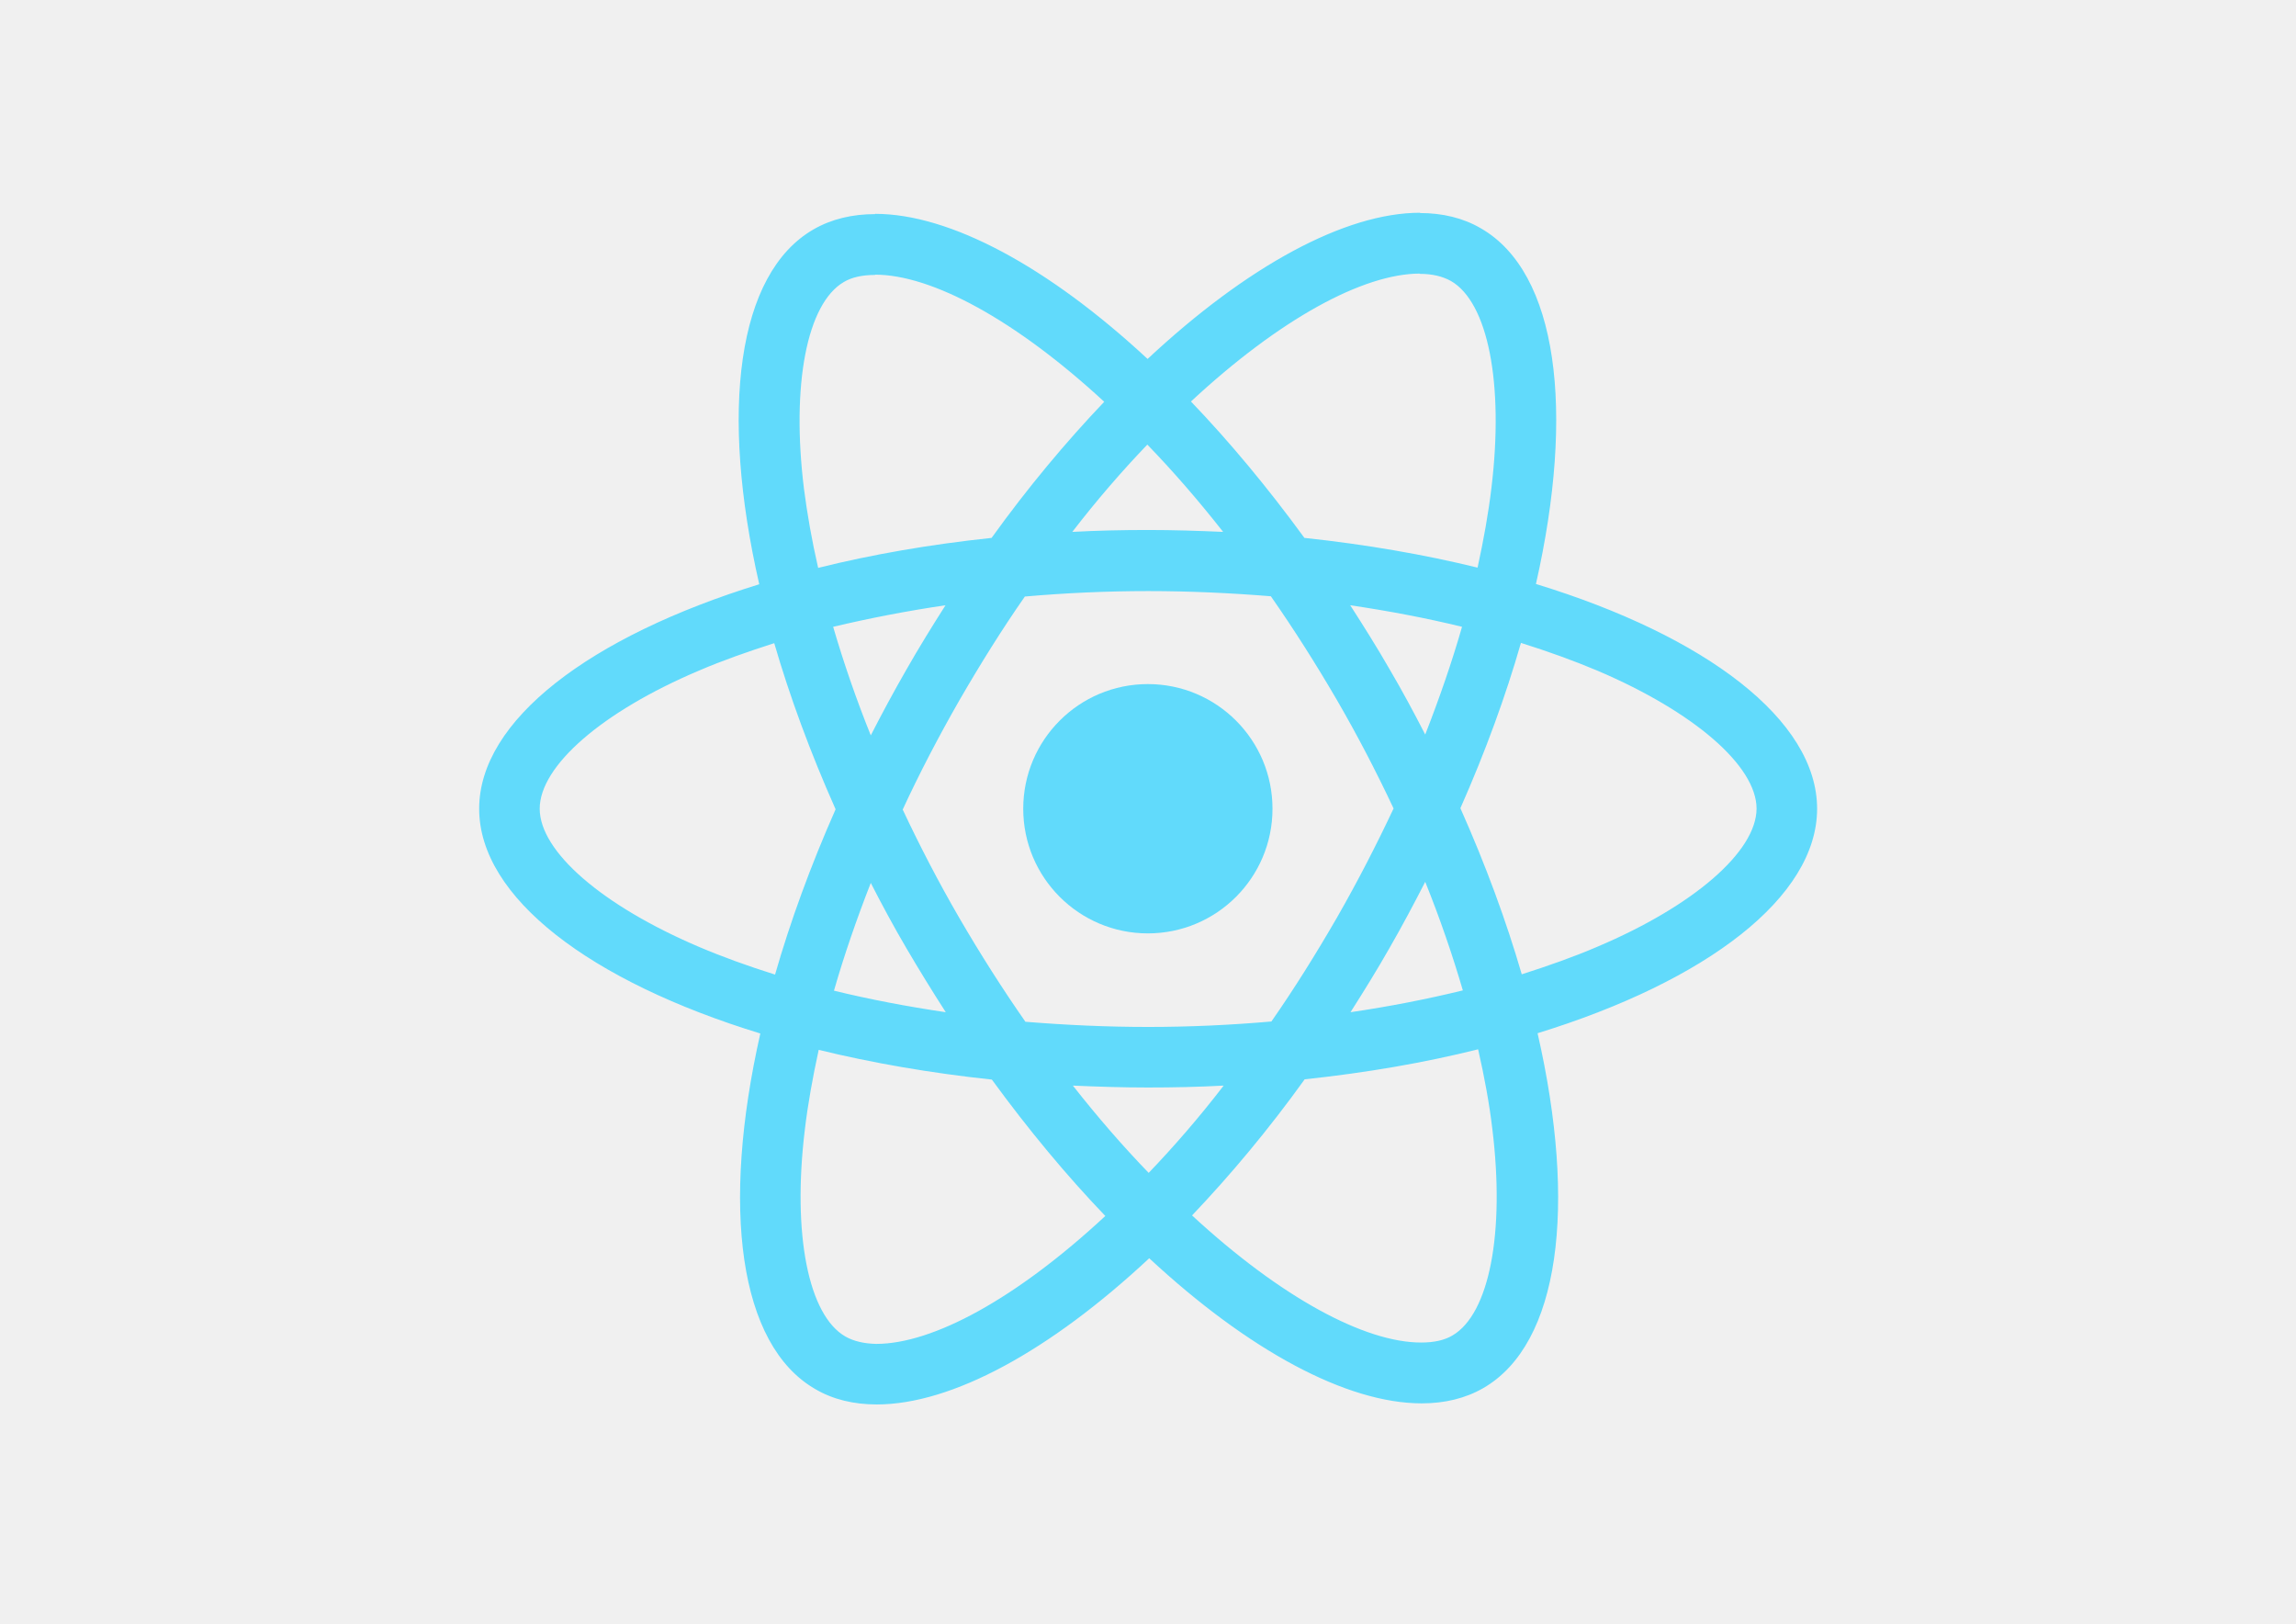
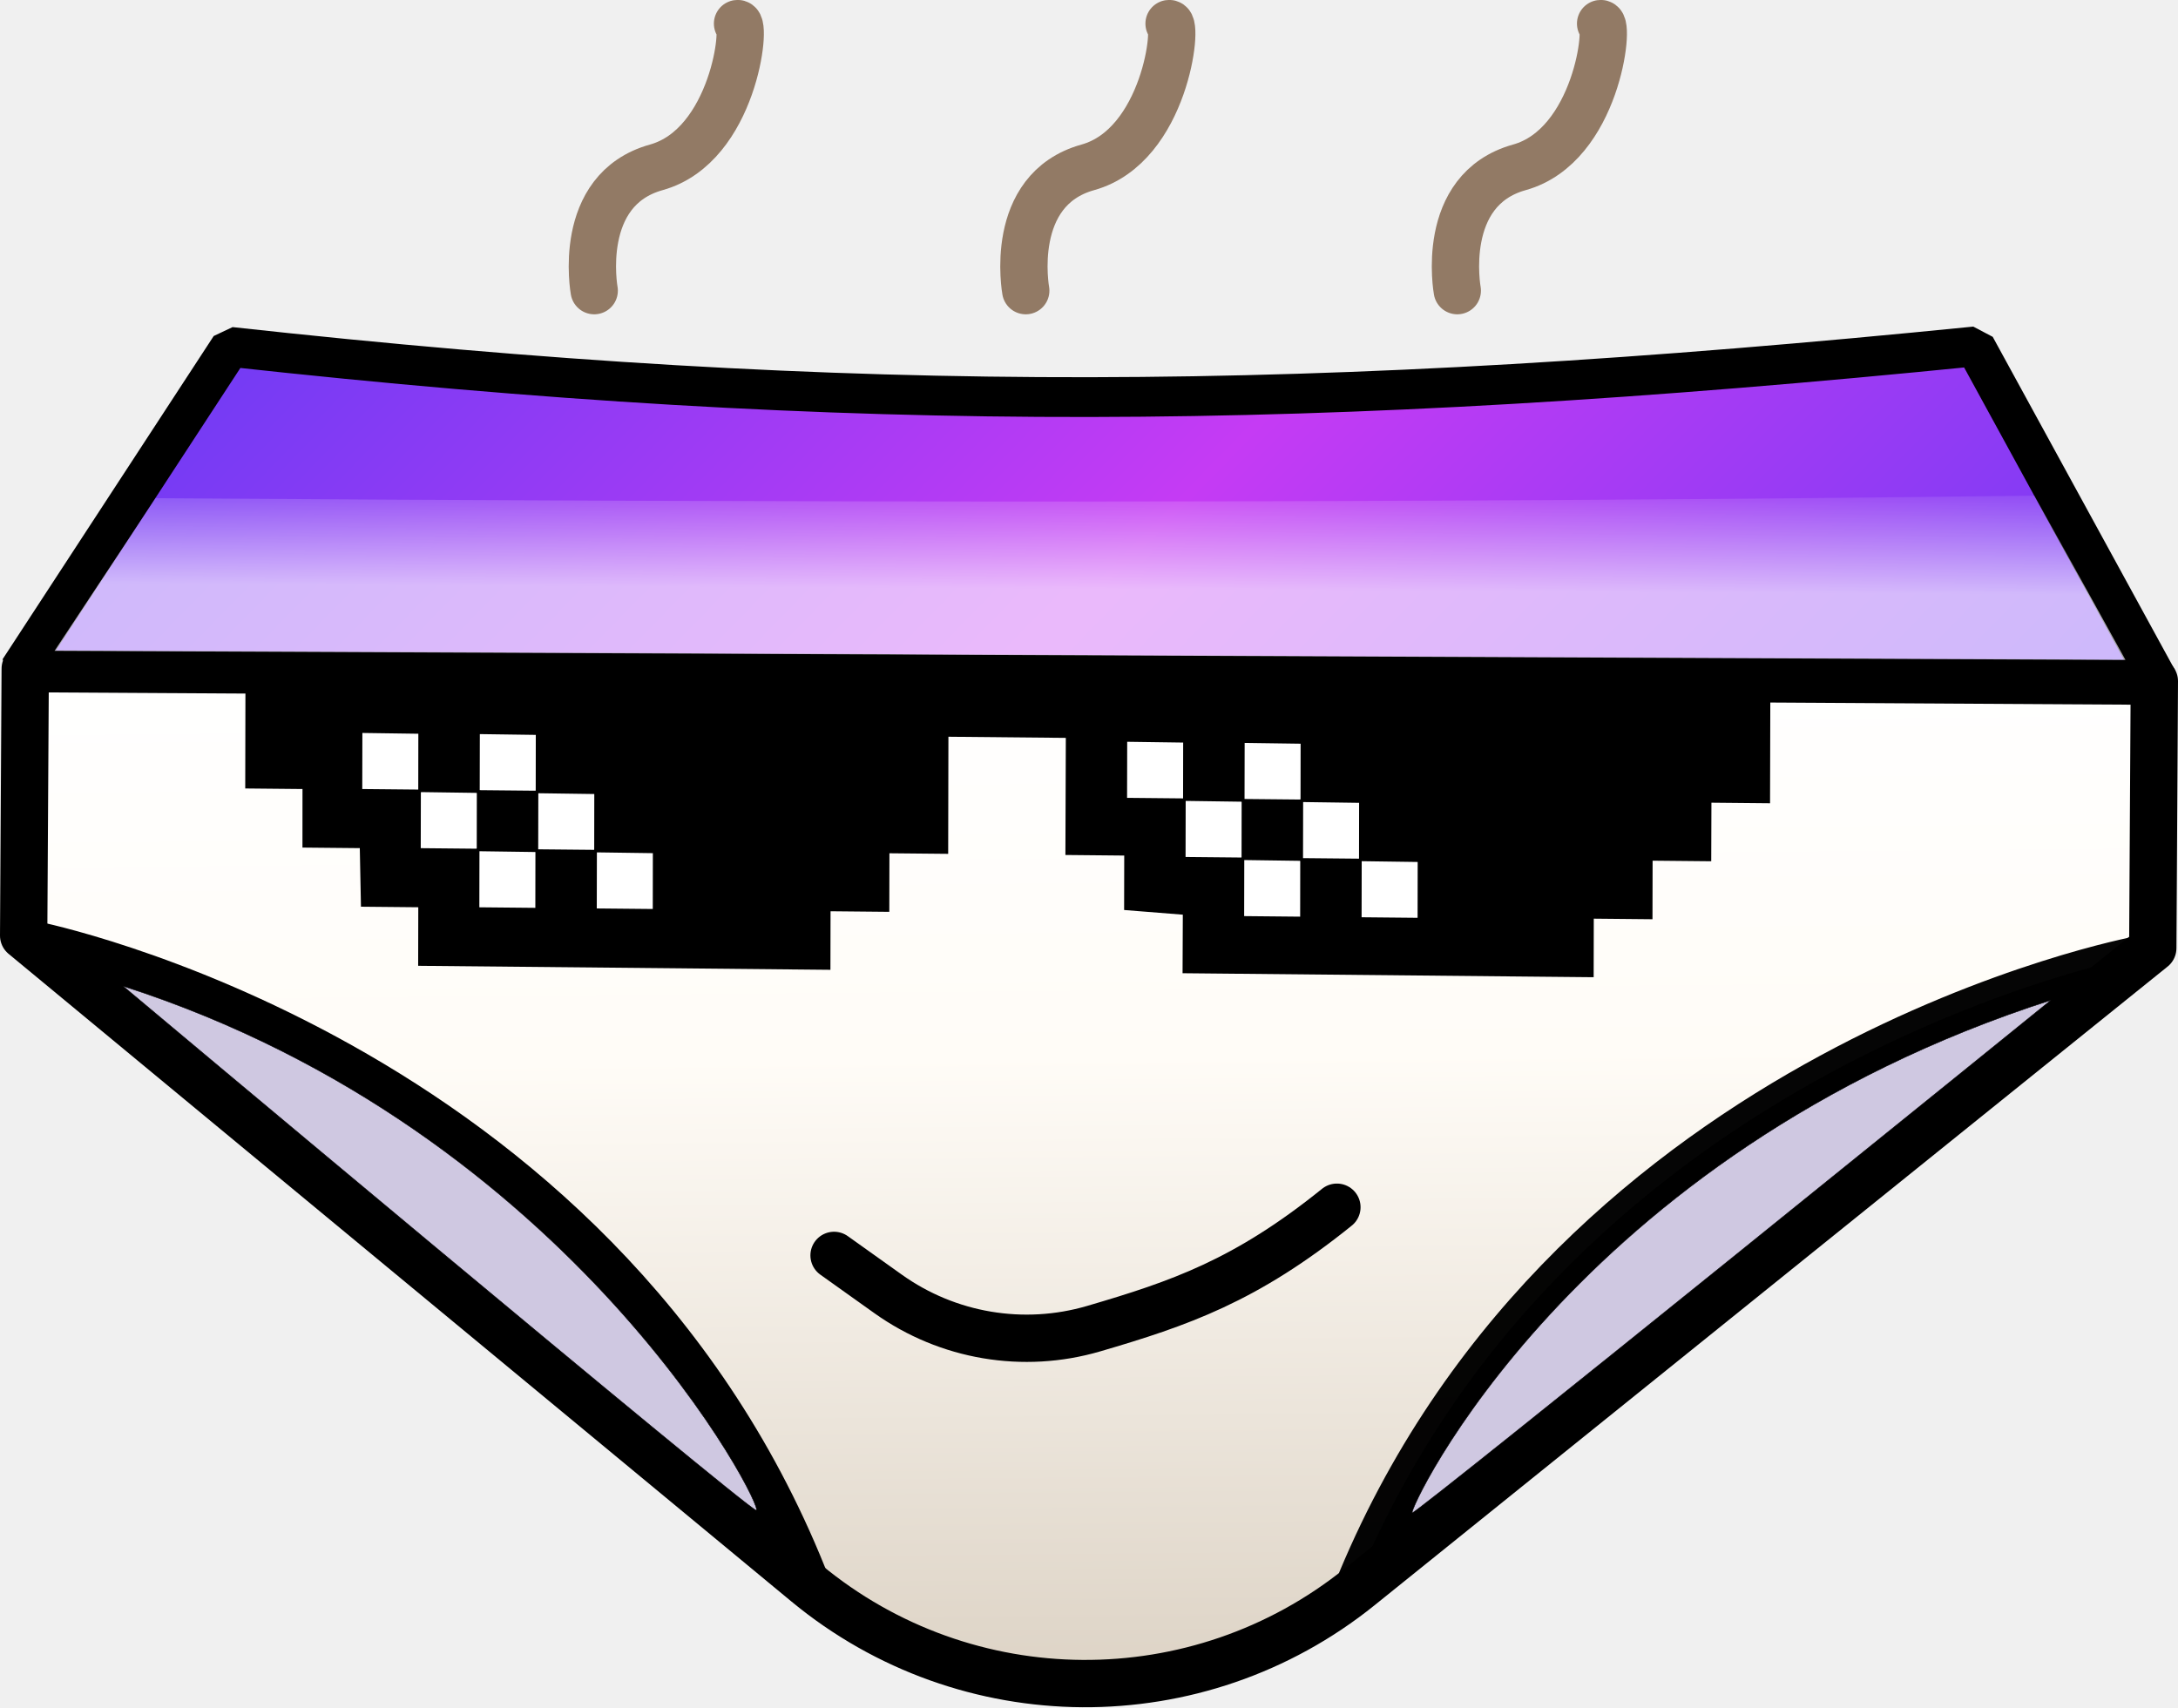
- <svg xmlns="http://www.w3.org/2000/svg" viewBox="0 0 841.9 595.3">
-   <g fill="#61DAFB">
-     <path d="M666.3 296.5c0-32.5-40.7-63.3-103.1-82.4 14.4-63.6 8-114.2-20.2-130.4-6.5-3.8-14.1-5.6-22.4-5.6v22.3c4.6 0 8.3.9 11.4 2.6 13.6 7.8 19.5 37.5 14.9 75.7-1.1 9.4-2.9 19.3-5.1 29.4-19.6-4.8-41-8.5-63.5-10.9-13.5-18.5-27.5-35.3-41.6-50 32.6-30.3 63.2-46.9 84-46.9V78c-27.5 0-63.5 19.6-99.9 53.6-36.4-33.8-72.4-53.2-99.9-53.2v22.3c20.7 0 51.4 16.5 84 46.6-14 14.7-28 31.4-41.3 49.9-22.6 2.4-44 6.1-63.6 11-2.3-10-4-19.7-5.2-29-4.7-38.2 1.1-67.9 14.6-75.8 3-1.8 6.9-2.6 11.5-2.6V78.5c-8.4 0-16 1.8-22.6 5.6-28.1 16.2-34.4 66.7-19.9 130.1-62.2 19.2-102.7 49.9-102.7 82.3 0 32.5 40.7 63.3 103.1 82.4-14.4 63.6-8 114.2 20.2 130.4 6.5 3.8 14.1 5.6 22.5 5.6 27.5 0 63.5-19.6 99.9-53.6 36.4 33.8 72.4 53.2 99.9 53.2 8.4 0 16-1.8 22.6-5.6 28.1-16.2 34.4-66.7 19.9-130.1 62-19.1 102.5-49.9 102.5-82.3zm-130.2-66.7c-3.7 12.9-8.3 26.2-13.5 39.5-4.1-8-8.4-16-13.1-24-4.6-8-9.5-15.8-14.4-23.4 14.2 2.1 27.9 4.7 41 7.9zm-45.8 106.5c-7.8 13.5-15.8 26.3-24.1 38.2-14.9 1.3-30 2-45.2 2-15.1 0-30.2-.7-45-1.9-8.3-11.9-16.4-24.6-24.2-38-7.6-13.1-14.5-26.4-20.8-39.8 6.2-13.4 13.2-26.8 20.7-39.9 7.8-13.5 15.8-26.3 24.1-38.2 14.9-1.3 30-2 45.2-2 15.1 0 30.2.7 45 1.9 8.3 11.9 16.4 24.6 24.2 38 7.6 13.1 14.5 26.4 20.8 39.8-6.3 13.4-13.2 26.8-20.7 39.9zm32.3-13c5.4 13.4 10 26.8 13.8 39.8-13.1 3.2-26.9 5.9-41.2 8 4.9-7.7 9.8-15.6 14.4-23.7 4.6-8 8.9-16.1 13-24.1zM421.2 430c-9.3-9.6-18.6-20.3-27.8-32 9 .4 18.2.7 27.5.7 9.4 0 18.7-.2 27.8-.7-9 11.7-18.3 22.4-27.5 32zm-74.4-58.9c-14.2-2.1-27.9-4.7-41-7.9 3.7-12.9 8.3-26.2 13.5-39.5 4.1 8 8.4 16 13.1 24 4.7 8 9.5 15.8 14.4 23.4zM420.7 163c9.3 9.6 18.6 20.3 27.8 32-9-.4-18.2-.7-27.5-.7-9.4 0-18.7.2-27.8.7 9-11.7 18.3-22.4 27.5-32zm-74 58.9c-4.9 7.7-9.8 15.6-14.4 23.7-4.6 8-8.9 16-13 24-5.4-13.4-10-26.8-13.8-39.8 13.1-3.1 26.9-5.8 41.2-7.9zm-90.5 125.2c-35.4-15.1-58.3-34.9-58.3-50.6 0-15.7 22.9-35.6 58.3-50.6 8.6-3.7 18-7 27.7-10.1 5.7 19.6 13.2 40 22.5 60.9-9.2 20.8-16.6 41.1-22.2 60.6-9.9-3.1-19.3-6.5-28-10.2zM310 490c-13.6-7.8-19.5-37.5-14.9-75.7 1.1-9.4 2.9-19.3 5.1-29.4 19.6 4.8 41 8.5 63.5 10.9 13.5 18.5 27.5 35.3 41.6 50-32.6 30.3-63.2 46.9-84 46.9-4.5-.1-8.3-1-11.3-2.7zm237.2-76.2c4.7 38.2-1.1 67.9-14.6 75.8-3 1.8-6.9 2.6-11.5 2.6-20.7 0-51.4-16.5-84-46.6 14-14.7 28-31.4 41.3-49.9 22.6-2.4 44-6.1 63.6-11 2.3 10.1 4.1 19.8 5.2 29.1zm38.5-66.7c-8.6 3.7-18 7-27.7 10.1-5.7-19.6-13.2-40-22.5-60.9 9.2-20.8 16.6-41.1 22.2-60.6 9.9 3.1 19.3 6.5 28.1 10.2 35.4 15.1 58.3 34.9 58.3 50.6-.1 15.7-23 35.6-58.4 50.6zM320.8 78.4z" />
-     <circle cx="420.9" cy="296.5" r="45.7" />
-     <path d="M520.5 78.1z" />
+ <svg xmlns="http://www.w3.org/2000/svg" xmlns:xlink="http://www.w3.org/1999/xlink" version="1.1" width="3980.927" height="3121.113" viewBox="0 0 3980.927 3121.113" xml:space="preserve" id="svg1535">
+   <defs id="defs1421">
+     <linearGradient id="linearGradient7278">
+       <stop style="stop-color:#ffffff;stop-opacity:0.643;" offset="0" id="stop7274" />
+       <stop style="stop-color:#ffffff;stop-opacity:0.643;" offset="0.39" id="stop7282" />
+       <stop style="stop-color:#ffffff;stop-opacity:0.325;" offset="0.688" id="stop7284" />
+       <stop style="stop-color:#ffffff;stop-opacity:0;" offset="1" id="stop7276" />
+     </linearGradient>
+     <linearGradient id="SVGID_174_1" gradientUnits="userSpaceOnUse" gradientTransform="matrix(3.109238,-2.994423,2.994423,3.109238,48.31316,3274.681)" x1="0" y1="50" x2="1042" y2="50" spreadMethod="pad">
+       <stop offset="0%" style="stop-color:#6C3BF4;stop-opacity: 1" id="stop1457" />
+       <stop offset="50%" style="stop-color:#C53BF4;stop-opacity: 1" id="stop1459" />
+       <stop offset="100%" style="stop-color:#6C3BF4;stop-opacity: 1" id="stop1461" />
+     </linearGradient>
+     <linearGradient id="SVGID_1280_0" gradientUnits="userSpaceOnUse" gradientTransform="matrix(3.733483,0.02196153,-0.02196153,3.733483,101.2572,2121.906)" x1="513.502" y1="-7.499" x2="521.171" y2="501.439">
+       <stop offset="0%" style="stop-color:#FFFFFF;stop-opacity: 1" id="stop1429" />
+       <stop offset="38.234%" style="stop-color:#FFFCF7;stop-opacity: 1" id="stop1431" />
+       <stop offset="100%" style="stop-color:#DCD2C4;stop-opacity: 1" id="stop1433" />
+     </linearGradient>
+     <linearGradient xlink:href="#SVGID_174_1" id="linearGradient1412" x1="50.906" y1="1885.448" x2="3658.644" y2="1885.448" gradientUnits="userSpaceOnUse" gradientTransform="matrix(0.6194359,0.6036253,-0.6036253,0.6194359,2050.866,-313.2708)" />
+     <linearGradient xlink:href="#linearGradient7278" id="linearGradient7280" x1="322.983" y1="2766.252" x2="290.975" y2="2366.031" gradientUnits="userSpaceOnUse" gradientTransform="matrix(0.8617568,0.07375247,-0.07375247,0.8617568,2064.278,-295.2154)" />
+   </defs>
+   <path style="font-variation-settings:normal;display:none;opacity:1;vector-effect:none;fill:none;fill-opacity:1;stroke:#ffffff;stroke-width:250;stroke-linecap:round;stroke-linejoin:round;stroke-miterlimit:4;stroke-dasharray:none;stroke-dashoffset:0;stroke-opacity:0.34;-inkscape-stroke:none;stop-color:#000000;stop-opacity:1" d="m 413.409,1644.405 c 0,0 -158.037,-380.28 74.786,-822.643 186.964,-355.232 -287.925,-418.8 -224.357,-774.032 63.568,-355.232 48.611,-284.186 48.611,-284.186" id="path8115-7" />
+   <path style="font-variation-settings:normal;display:none;fill:none;fill-opacity:1;stroke:#ffffff;stroke-width:250;stroke-linecap:round;stroke-linejoin:round;stroke-miterlimit:4;stroke-dasharray:none;stroke-dashoffset:0;stroke-opacity:0.34;stop-color:#000000" d="m 1153.158,1038.185 c 0,0 -209.4,-302.882 14.957,-538.457 C 1392.472,264.153 891.408,264.153 925.061,-5.076 958.715,-274.304 958.715,-274.304 958.715,-274.304" id="path8117-5" />
+   <path style="font-variation-settings:normal;display:none;fill:none;fill-opacity:1;stroke:#ffffff;stroke-width:250;stroke-linecap:round;stroke-linejoin:round;stroke-miterlimit:4;stroke-dasharray:none;stroke-dashoffset:0;stroke-opacity:0.34;stop-color:#000000" d="m 1758.922,581.992 c 0,0 -134.614,-314.1 14.957,-534.718 149.571,-220.618 33.654,-332.796 33.654,-332.796" id="path8244-7" />
+   <path style="display:none;fill:none;stroke:#ffffff;stroke-width:500;stroke-linecap:round;stroke-linejoin:round;stroke-dasharray:none;stroke-opacity:1" d="M 116.72,2288.034 C 1099.262,1422.841 1927.932,579.088 2739.665,-306.199 c 370.613,200.251 923.588,357.395 1181.576,634.851 L 3701.015,2360.602 c 0,0 -45.42,907.968 -927.371,940.803 C 1891.695,3334.241 708.761,3484.623 708.761,3484.623 379.572,3219.716 271.786,2655.448 116.72,2288.034 Z" id="path991" />
+   <g id="g1385" transform="translate(-55.13716,-899.4736)">
+     <path style="display:inline;fill:url(#SVGID_1280_0);fill-rule:nonzero;stroke:#000000;stroke-width:86.491;stroke-linecap:round;stroke-linejoin:round;stroke-miterlimit:4;stroke-dasharray:none;stroke-dashoffset:0" d="m 101.254,2121.913 -2.871,488.1 744.825,616.358 685.822,567.532 v 0 c 292.706,242.22 715.547,245.005 1011.419,6.662 l 1449.499,-1167.661 2.871,-488.1 z" stroke-linecap="round" id="path1436" />
+     <path style="display:inline;fill:#000000;fill-opacity:1;fill-rule:nonzero;stroke:#000000;stroke-width:72.731;stroke-linecap:round;stroke-linejoin:round;stroke-miterlimit:4;stroke-dasharray:none;stroke-dashoffset:0;stroke-opacity:1" d="M 1484.485,3748.412 118.525,2620.113 c 0,0 1027.765,205.761 1410.922,1158.564" stroke-linecap="round" id="path1442-9-2" />
+     <path style="display:inline;fill:#000000;fill-opacity:1;fill-rule:nonzero;stroke:#000000;stroke-width:72.731;stroke-linecap:round;stroke-linejoin:round;stroke-miterlimit:4;stroke-dasharray:none;stroke-dashoffset:0;stroke-opacity:0.977" d="m 2582.624,3756.735 1381.314,-1109.449 c 0,0 -1030.491,191.639 -1426.687,1139.094" stroke-linecap="round" id="path1442-9-2-8" />
+     <path style="fill:#cfc8e1;fill-opacity:1;stroke:#000000;stroke-width:0.865px;stroke-linecap:butt;stroke-linejoin:miter;stroke-opacity:1" d="m 279.893,2702.215 c 0,0 1136.561,952.998 1157.212,958.352 20.651,5.354 -329.649,-692.186 -1157.212,-958.352 z" id="path4640" />
+     <path style="display:inline;fill:#cfc8e1;fill-opacity:1;stroke:#000000;stroke-width:0.865px;stroke-linecap:butt;stroke-linejoin:miter;stroke-opacity:1" d="m 3803.916,2727.96 c 0,0 -1157.404,937.427 -1167.495,937.427 -10.091,0 292.63,-655.896 1167.495,-937.427 z" id="path5263" />
+     <path style="fill:#ffffff;fill-opacity:0;fill-rule:nonzero;stroke:#000000;stroke-width:86.491;stroke-linecap:round;stroke-linejoin:miter;stroke-miterlimit:4;stroke-dasharray:none;stroke-dashoffset:0" d="m 1579.64,3194.638 77.017,54.92 21.852,15.582 v 0 c 108.882,77.642 247.303,101.024 375.6,63.448 157.363,-46.09 278.063,-87.625 444.61,-222.031" stroke-linecap="round" id="path1445" />
+     <path style="display:inline;fill:url(#linearGradient1412);fill-opacity:1;fill-rule:nonzero;stroke:#000000;stroke-width:72.732;stroke-linecap:butt;stroke-linejoin:bevel;stroke-miterlimit:4;stroke-dasharray:none;stroke-dashoffset:0" d="m 476.228,1533.659 c 1141.824,125.365 1985.951,119.767 3189.285,-0.907 l 333.144,609.285 -3908.384,-17.327 z" id="path1464" />
+     <g id="g1124" transform="matrix(0.6734529,0.6562635,-0.6512521,0.6683102,1895.728,-650.2735)">
+       <path style="fill:#000000;fill-rule:nonzero;stroke:#000000;stroke-width:0;stroke-linecap:butt;stroke-linejoin:miter;stroke-miterlimit:4;stroke-dasharray:none;stroke-dashoffset:0" d="m 1002.91,3174.39 2142.872,-2063.742 156.645,162.805 -82.381,79.339 79.167,82.433 -82.381,79.339 79.282,82.322 -82.493,79.447 79.283,82.323 -577.705,556.372 -79.098,-82.5 -88.059,73.673 -73.719,-76.546 -82.668,79.615 -158.314,-164.887 -164.989,158.897 158.565,164.645 -82.562,79.514 79.283,82.322 -82.573,79.524 79.282,82.323 -579.355,557.961 -79.282,-82.323 -80.552,77.578 -81.086,-80.586 -80.578,77.603 -79.397,-82.212 -80.463,77.492 z" stroke-linecap="round" id="path1493" />
+       <path style="fill:#ffffff;fill-rule:nonzero;stroke:#000000;stroke-width:5.32;stroke-linecap:butt;stroke-linejoin:miter;stroke-miterlimit:4;stroke-dasharray:none;stroke-dashoffset:0" d="m 2481.944,2068.903 82.828,-79.085 79.324,82.283 -82.527,79.479 z" stroke-linecap="round" id="path1496" />
+       <path style="fill:#ffffff;fill-rule:nonzero;stroke:#000000;stroke-width:5.32;stroke-linecap:butt;stroke-linejoin:miter;stroke-miterlimit:4;stroke-dasharray:none;stroke-dashoffset:0" d="m 2643.758,2071.777 82.828,-79.085 79.324,82.283 -82.527,79.48 z" stroke-linecap="round" id="path1499" />
+       <path style="fill:#ffffff;fill-rule:nonzero;stroke:#000000;stroke-width:5.32;stroke-linecap:butt;stroke-linejoin:miter;stroke-miterlimit:4;stroke-dasharray:none;stroke-dashoffset:0" d="m 2485.35,1906.911 82.828,-79.085 79.324,82.283 -82.527,79.48 z" stroke-linecap="round" id="path1502" />
+       <path style="fill:#ffffff;fill-rule:nonzero;stroke:#000000;stroke-width:5.32;stroke-linecap:butt;stroke-linejoin:miter;stroke-miterlimit:4;stroke-dasharray:none;stroke-dashoffset:0" d="m 1405.273,3102.053 82.827,-79.085 79.324,82.283 -82.527,79.48 z" stroke-linecap="round" id="path1505" />
+       <path style="fill:#ffffff;fill-rule:nonzero;stroke:#000000;stroke-width:5.32;stroke-linecap:butt;stroke-linejoin:miter;stroke-miterlimit:4;stroke-dasharray:none;stroke-dashoffset:0" d="m 2320.284,2065.882 82.828,-79.085 79.324,82.283 -82.527,79.48 z" stroke-linecap="round" id="path1508" />
+       <path style="fill:#ffffff;fill-rule:nonzero;stroke:#000000;stroke-width:5.32;stroke-linecap:butt;stroke-linejoin:miter;stroke-miterlimit:4;stroke-dasharray:none;stroke-dashoffset:0" d="m 1567.086,3104.926 82.828,-79.085 79.324,82.283 -82.527,79.48 z" stroke-linecap="round" id="path1511" />
+       <path style="fill:#ffffff;fill-rule:nonzero;stroke:#000000;stroke-width:5.32;stroke-linecap:butt;stroke-linejoin:miter;stroke-miterlimit:4;stroke-dasharray:none;stroke-dashoffset:0" d="m 2647.01,1909.932 82.828,-79.085 79.324,82.283 -82.527,79.48 z" stroke-linecap="round" id="path1514" />
+       <path style="fill:#ffffff;fill-rule:nonzero;stroke:#000000;stroke-width:5.32;stroke-linecap:butt;stroke-linejoin:miter;stroke-miterlimit:4;stroke-dasharray:none;stroke-dashoffset:0" d="m 1408.679,2940.061 82.828,-79.085 79.324,82.283 -82.527,79.479 z" stroke-linecap="round" id="path1517" />
+       <path style="fill:#ffffff;fill-rule:nonzero;stroke:#000000;stroke-width:5.32;stroke-linecap:butt;stroke-linejoin:miter;stroke-miterlimit:4;stroke-dasharray:none;stroke-dashoffset:0" d="m 2808.785,1912.843 82.828,-79.085 79.324,82.283 -82.527,79.48 z" stroke-linecap="round" id="path1520" />
+       <path style="fill:#ffffff;fill-rule:nonzero;stroke:#000000;stroke-width:5.32;stroke-linecap:butt;stroke-linejoin:miter;stroke-miterlimit:4;stroke-dasharray:none;stroke-dashoffset:0" d="m 1243.613,3099.032 82.828,-79.085 79.324,82.283 -82.527,79.48 z" stroke-linecap="round" id="path1523" />
+       <path style="fill:#ffffff;fill-rule:nonzero;stroke:#000000;stroke-width:5.32;stroke-linecap:butt;stroke-linejoin:miter;stroke-miterlimit:4;stroke-dasharray:none;stroke-dashoffset:0" d="m 1570.339,2943.082 82.827,-79.085 79.324,82.283 -82.527,79.479 z" stroke-linecap="round" id="path1526" />
+       <path style="fill:#ffffff;fill-rule:nonzero;stroke:#000000;stroke-width:5.32;stroke-linecap:butt;stroke-linejoin:miter;stroke-miterlimit:4;stroke-dasharray:none;stroke-dashoffset:0" d="m 1732.114,2945.992 82.828,-79.085 79.324,82.283 -82.527,79.48 z" stroke-linecap="round" id="path1529" />
+     </g>
+     <path id="rect1916" style="display:inline;fill:url(#linearGradient7280);fill-opacity:1;stroke-width:103.789;stroke-linecap:round;stroke-linejoin:round;paint-order:stroke markers fill;stop-color:#000000" d="m 339.415,1810.308 c 1154.337,7.978 2302.366,9.647 3434.364,-4.715 l 166.307,300.419 -3785.247,-16.631 z" />
+     <path style="font-variation-settings:normal;opacity:1;vector-effect:none;fill:none;fill-opacity:1;stroke:#927a65;stroke-width:86.491;stroke-linecap:round;stroke-linejoin:round;stroke-miterlimit:4;stroke-dasharray:none;stroke-dashoffset:0;stroke-opacity:1;-inkscape-stroke:none;stop-color:#000000;stop-opacity:1" d="m 2718.744,1430.859 c 0,0 -33.854,-184.404 113.501,-225.447 141.489,-39.409 165.844,-265.254 148.49,-262.775" id="path8244" />
+     <path style="font-variation-settings:normal;vector-effect:none;fill:none;fill-opacity:1;stroke:#927a65;stroke-width:86.491;stroke-linecap:round;stroke-linejoin:round;stroke-miterlimit:4;stroke-dasharray:none;stroke-dashoffset:0;stroke-opacity:1;-inkscape-stroke:none;stop-color:#000000" d="m 1929.984,1430.859 c 0,0 -33.854,-184.404 113.501,-225.447 141.489,-39.409 165.844,-265.254 148.49,-262.775" id="path8244-8" />
+     <path style="font-variation-settings:normal;vector-effect:none;fill:none;fill-opacity:1;stroke:#927a65;stroke-width:86.491;stroke-linecap:round;stroke-linejoin:round;stroke-miterlimit:4;stroke-dasharray:none;stroke-dashoffset:0;stroke-opacity:1;-inkscape-stroke:none;stop-color:#000000" d="m 1141.224,1430.859 c 0,0 -33.854,-184.404 113.501,-225.447 141.489,-39.409 165.844,-265.254 148.49,-262.775" id="path8244-3" />
  </g>
</svg>
